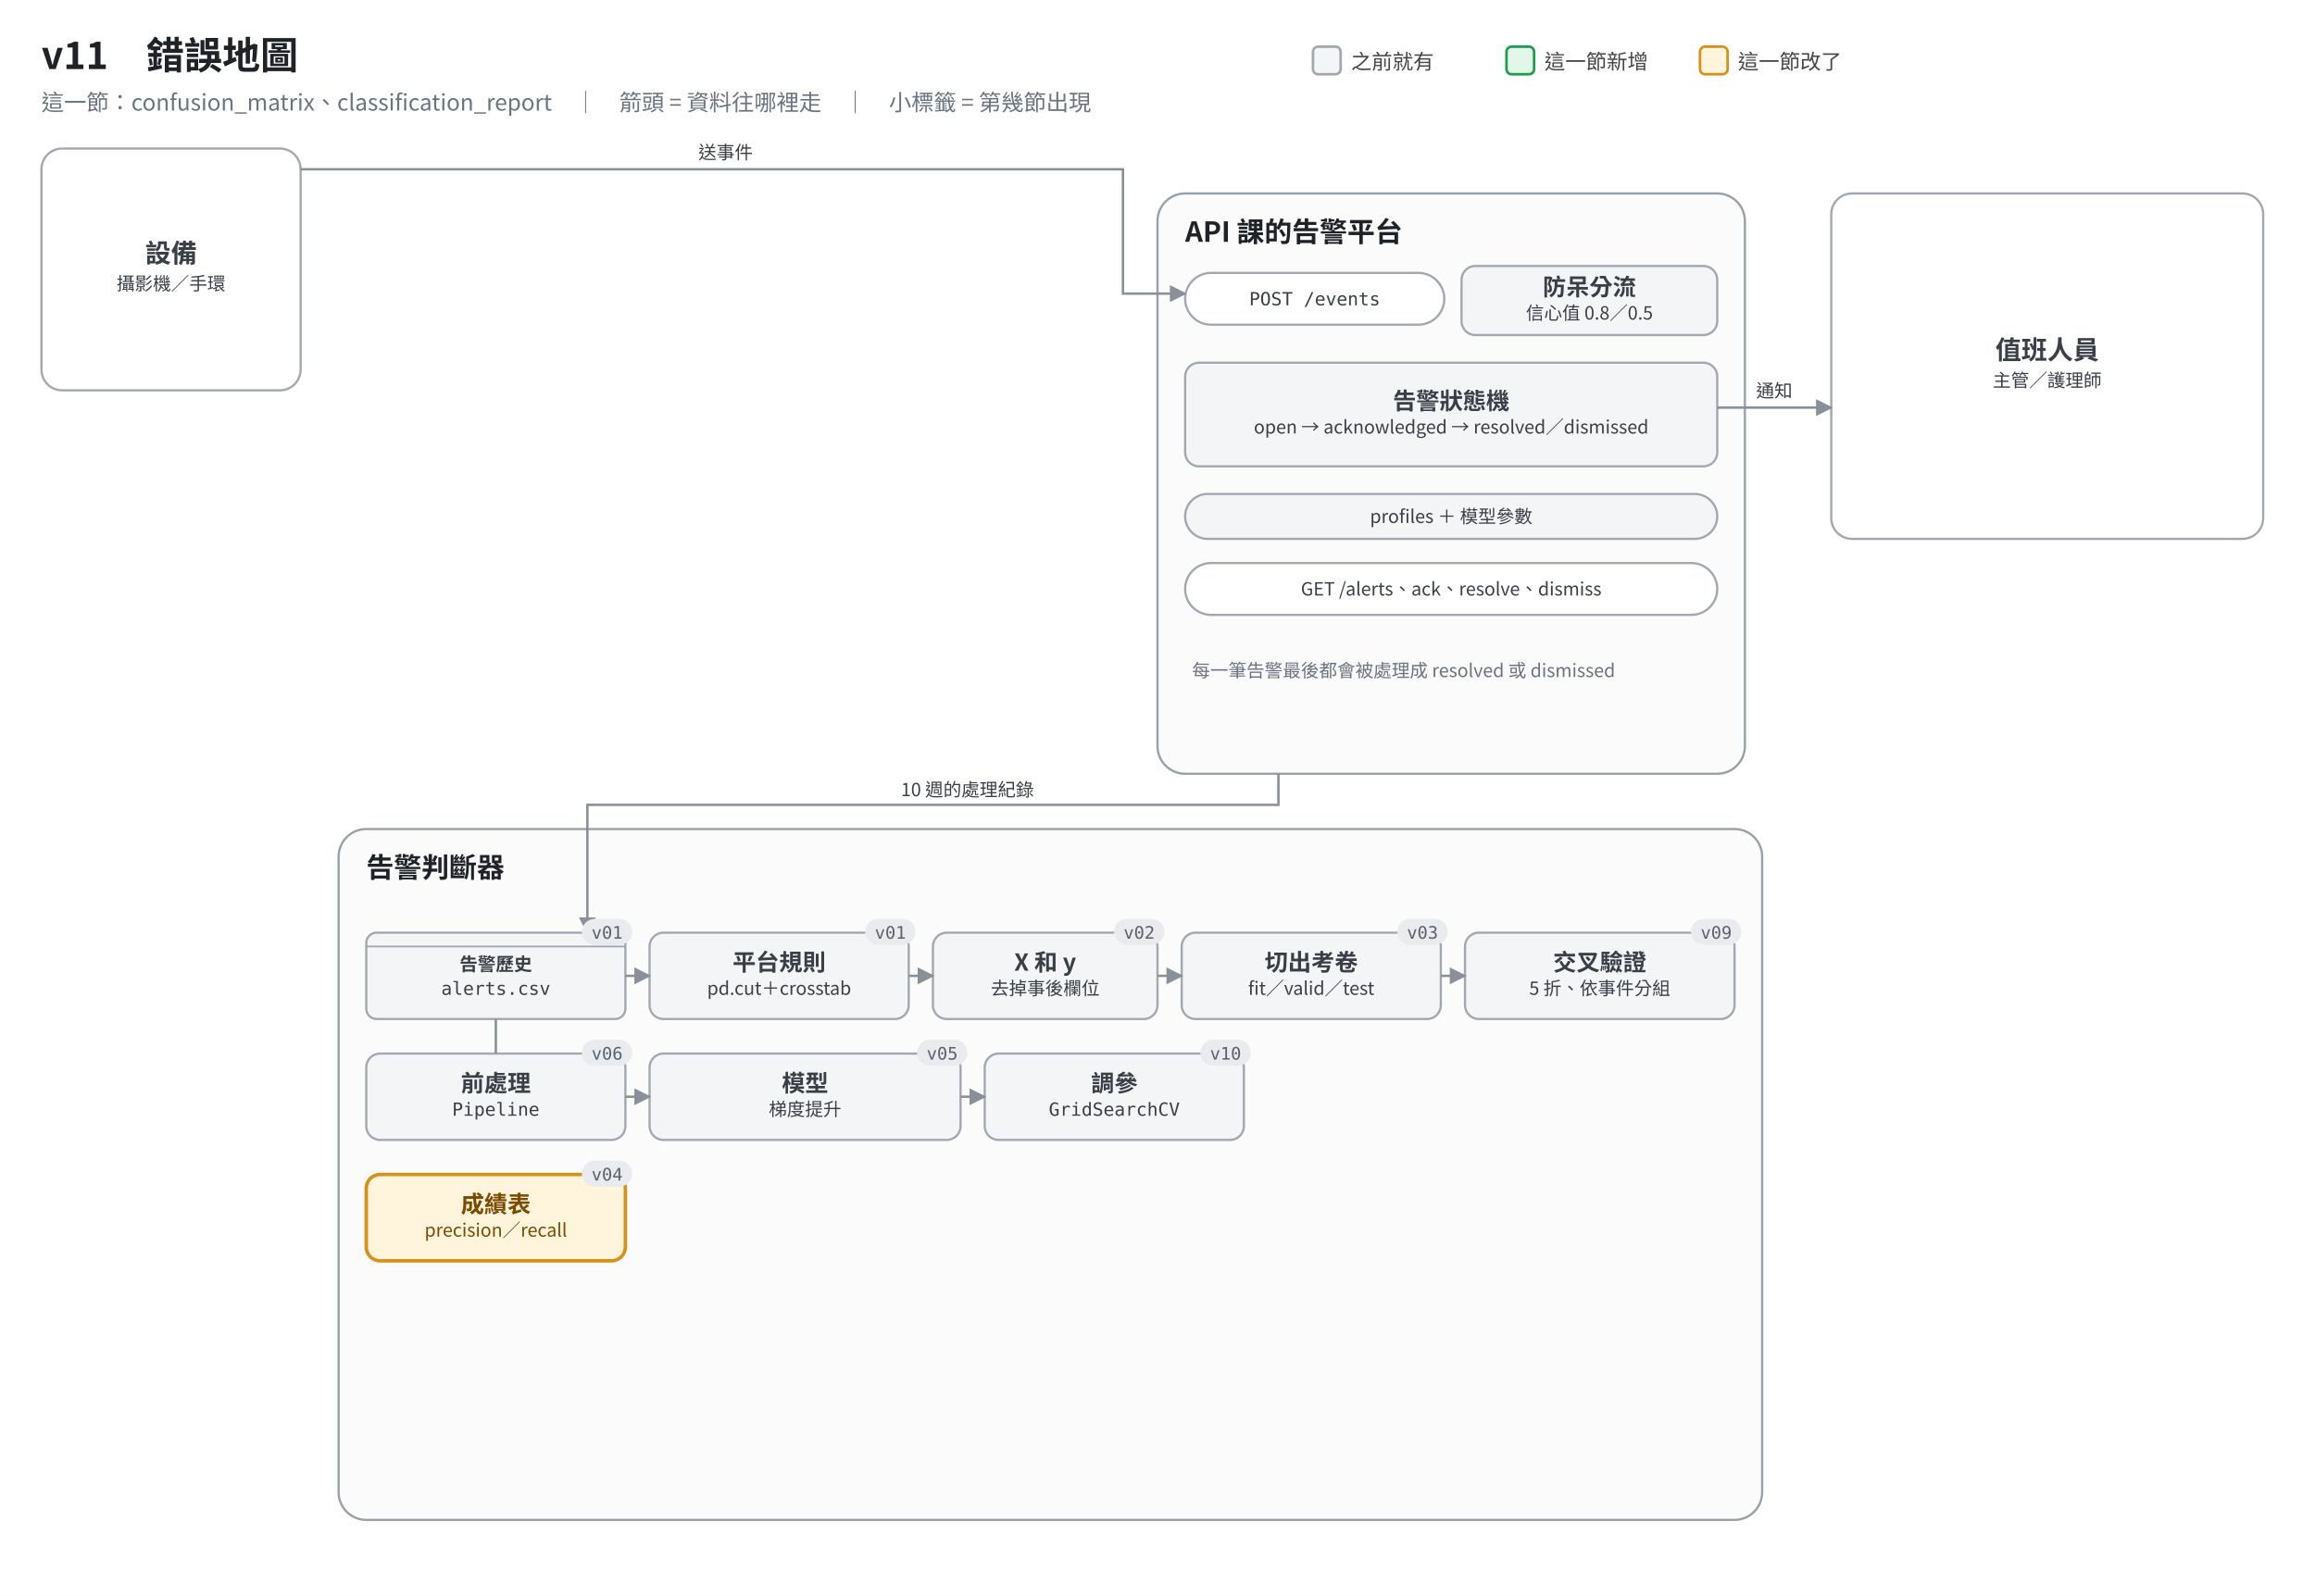
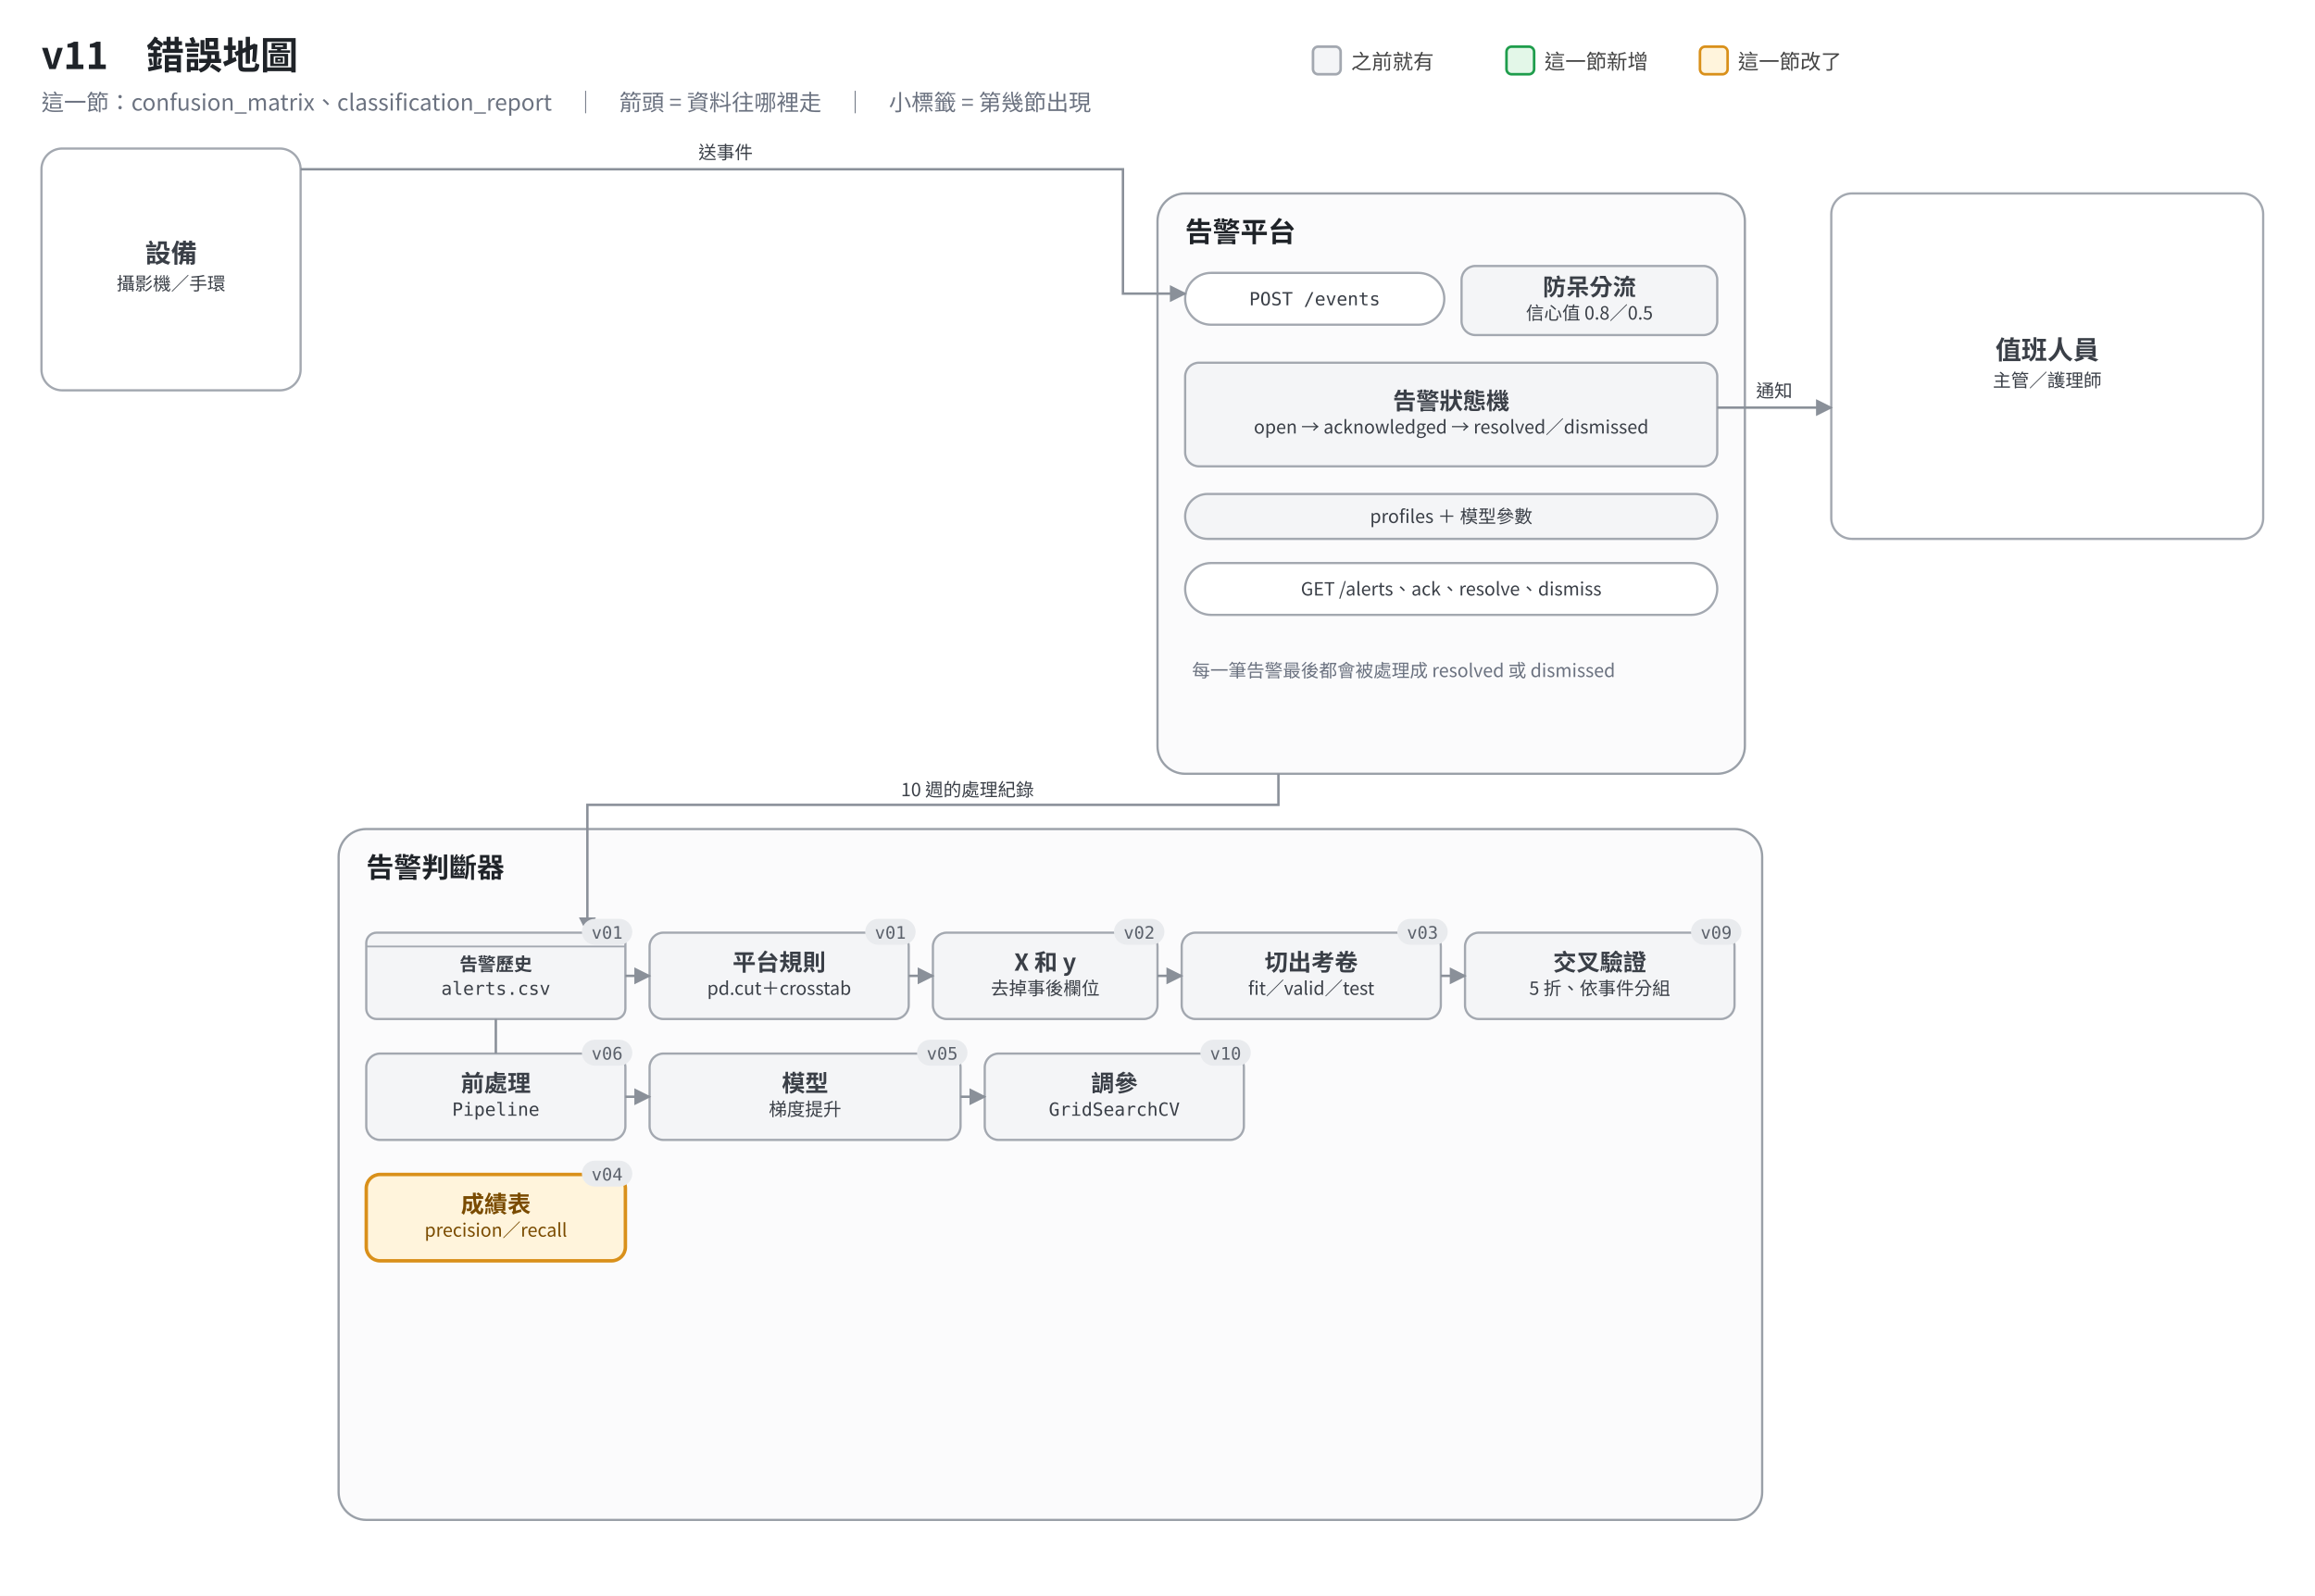
<svg xmlns="http://www.w3.org/2000/svg" viewBox="0 0 1340 924" width="1340" height="924">
  <defs>
    <marker id="arr-old" viewBox="0 0 10 10" refX="9" refY="5" markerWidth="7" markerHeight="7" orient="auto-start-reverse">
      <path d="M0,0 L10,5 L0,10 z" fill="#8a9099" />
    </marker>
    <marker id="arr-new" viewBox="0 0 10 10" refX="9" refY="5" markerWidth="7" markerHeight="7" orient="auto-start-reverse">
      <path d="M0,0 L10,5 L0,10 z" fill="#1f9d4c" />
    </marker>
    <marker id="arr-changed" viewBox="0 0 10 10" refX="9" refY="5" markerWidth="7" markerHeight="7" orient="auto-start-reverse">
      <path d="M0,0 L10,5 L0,10 z" fill="#d9901a" />
    </marker>
    <marker id="arr-error" viewBox="0 0 10 10" refX="9" refY="5" markerWidth="7" markerHeight="7" orient="auto-start-reverse">
      <path d="M0,0 L10,5 L0,10 z" fill="#d33a3a" />
    </marker>
  </defs>
  <rect width="1340" height="924" fill="#ffffff" />
  <text x="24" y="40" font-family="'PingFang TC','Noto Sans TC','Noto Sans CJK TC','Microsoft JhengHei',sans-serif" font-size="22" fill="#1f2328" font-weight="bold" text-anchor="start">v11　錯誤地圖</text>
  <text x="24" y="64" font-family="'PingFang TC','Noto Sans TC','Noto Sans CJK TC','Microsoft JhengHei',sans-serif" font-size="13" fill="#6b7280" font-weight="normal" text-anchor="start">這一節：confusion_matrix、classification_report　｜　箭頭 = 資料往哪裡走　｜　小標籤 = 第幾節出現</text>
  <rect x="760" y="27" width="16" height="16" rx="3" fill="#f4f5f7" stroke="#a3a8b0" stroke-width="1.5" />
  <text x="782" y="40" font-family="'PingFang TC','Noto Sans TC','Noto Sans CJK TC','Microsoft JhengHei',sans-serif" font-size="12" fill="#444" font-weight="normal" text-anchor="start">之前就有</text>
  <rect x="872" y="27" width="16" height="16" rx="3" fill="#e3f7e8" stroke="#1f9d4c" stroke-width="1.5" />
  <text x="894" y="40" font-family="'PingFang TC','Noto Sans TC','Noto Sans CJK TC','Microsoft JhengHei',sans-serif" font-size="12" fill="#444" font-weight="normal" text-anchor="start">這一節新增</text>
  <rect x="984" y="27" width="16" height="16" rx="3" fill="#fff4dc" stroke="#d9901a" stroke-width="1.5" />
  <text x="1006" y="40" font-family="'PingFang TC','Noto Sans TC','Noto Sans CJK TC','Microsoft JhengHei',sans-serif" font-size="12" fill="#444" font-weight="normal" text-anchor="start">這一節改了</text>
  <rect x="670" y="112" width="340" height="336" rx="16" fill="#fbfbfc" stroke="#9aa0a8" stroke-width="1.3" />
-   <text x="686" y="140" font-family="'PingFang TC','Noto Sans TC','Noto Sans CJK TC','Microsoft JhengHei',sans-serif" font-size="16" fill="#1f2328" font-weight="bold" text-anchor="start">API 課的告警平台</text>
+   <text x="686" y="140" font-family="'PingFang TC','Noto Sans TC','Noto Sans CJK TC','Microsoft JhengHei',sans-serif" font-size="16" fill="#1f2328" font-weight="bold" text-anchor="start">告警平台</text>
  <rect x="196" y="480" width="824" height="400" rx="16" fill="#fbfbfc" stroke="#9aa0a8" stroke-width="1.3" />
  <text x="212" y="508" font-family="'PingFang TC','Noto Sans TC','Noto Sans CJK TC','Microsoft JhengHei',sans-serif" font-size="16" fill="#1f2328" font-weight="bold" text-anchor="start">告警判斷器</text>
  <rect x="24" y="86" width="150" height="140" rx="12" fill="#ffffff" stroke="#a3a8b0" stroke-width="1.3" />
  <text x="99" y="152" font-family="'PingFang TC','Noto Sans TC','Noto Sans CJK TC','Microsoft JhengHei',sans-serif" font-size="15" fill="#3a3f47" font-weight="bold" text-anchor="middle">設備</text>
  <text x="99" y="168" font-family="'PingFang TC','Noto Sans TC','Noto Sans CJK TC','Microsoft JhengHei',sans-serif" font-size="10.5" fill="#3a3f47" font-weight="normal" text-anchor="middle">攝影機／手環</text>
  <rect x="686" y="158" width="150" height="30" rx="15" fill="#ffffff" stroke="#a3a8b0" stroke-width="1.3" />
  <text x="761" y="176.78" font-family="'SF Mono',Menlo,Consolas,'DejaVu Sans Mono',monospace" font-size="10.5" fill="#3a3f47" font-weight="normal" text-anchor="middle">POST /events</text>
  <rect x="846" y="154" width="148" height="40" rx="8" fill="#f4f5f7" stroke="#a3a8b0" stroke-width="1.3" />
  <text x="920" y="171" font-family="'PingFang TC','Noto Sans TC','Noto Sans CJK TC','Microsoft JhengHei',sans-serif" font-size="13.5" fill="#3a3f47" font-weight="bold" text-anchor="middle">防呆分流</text>
  <text x="920" y="185" font-family="'PingFang TC','Noto Sans TC','Noto Sans CJK TC','Microsoft JhengHei',sans-serif" font-size="10.5" fill="#3a3f47" font-weight="normal" text-anchor="middle">信心值 0.8／0.5</text>
  <rect x="686" y="210" width="308" height="60" rx="8" fill="#f4f5f7" stroke="#a3a8b0" stroke-width="1.3" />
  <text x="840" y="237" font-family="'PingFang TC','Noto Sans TC','Noto Sans CJK TC','Microsoft JhengHei',sans-serif" font-size="13.5" fill="#3a3f47" font-weight="bold" text-anchor="middle">告警狀態機</text>
  <text x="840" y="251" font-family="'PingFang TC','Noto Sans TC','Noto Sans CJK TC','Microsoft JhengHei',sans-serif" font-size="10.5" fill="#3a3f47" font-weight="normal" text-anchor="middle">open → acknowledged → resolved／dismissed</text>
  <rect x="686" y="286" width="308" height="26" rx="13" fill="#f4f5f7" stroke="#a3a8b0" stroke-width="1.3" />
  <text x="840" y="302.78" font-family="'PingFang TC','Noto Sans TC','Noto Sans CJK TC','Microsoft JhengHei',sans-serif" font-size="10.5" fill="#3a3f47" font-weight="normal" text-anchor="middle">profiles ＋ 模型參數</text>
  <rect x="686" y="326" width="308" height="30" rx="15" fill="#ffffff" stroke="#a3a8b0" stroke-width="1.3" />
  <text x="840" y="344.78" font-family="'PingFang TC','Noto Sans TC','Noto Sans CJK TC','Microsoft JhengHei',sans-serif" font-size="10.5" fill="#3a3f47" font-weight="normal" text-anchor="middle">GET /alerts、ack、resolve、dismiss</text>
  <text x="690" y="392" font-family="'PingFang TC','Noto Sans TC','Noto Sans CJK TC','Microsoft JhengHei',sans-serif" font-size="10.5" fill="#6b7280" font-weight="normal" text-anchor="start">每一筆告警最後都會被處理成 resolved 或 dismissed</text>
  <rect x="1060" y="112" width="250" height="200" rx="12" fill="#ffffff" stroke="#a3a8b0" stroke-width="1.3" />
  <text x="1185" y="208" font-family="'PingFang TC','Noto Sans TC','Noto Sans CJK TC','Microsoft JhengHei',sans-serif" font-size="15" fill="#3a3f47" font-weight="bold" text-anchor="middle">值班人員</text>
  <text x="1185" y="224" font-family="'PingFang TC','Noto Sans TC','Noto Sans CJK TC','Microsoft JhengHei',sans-serif" font-size="10.5" fill="#3a3f47" font-weight="normal" text-anchor="middle">主管／護理師</text>
  <rect x="212" y="540" width="150" height="50" rx="6" fill="#f4f5f7" stroke="#a3a8b0" stroke-width="1.3" />
  <path d="M212,548 h150" stroke="#a3a8b0" stroke-width="1" />
  <text x="287" y="562" font-family="'PingFang TC','Noto Sans TC','Noto Sans CJK TC','Microsoft JhengHei',sans-serif" font-size="10.5" fill="#3a3f47" font-weight="bold" text-anchor="middle">告警歷史</text>
  <text x="287" y="576" font-family="'SF Mono',Menlo,Consolas,'DejaVu Sans Mono',monospace" font-size="10.5" fill="#3a3f47" font-weight="normal" text-anchor="middle">alerts.csv</text>
  <rect x="376" y="540" width="150" height="50" rx="8" fill="#f4f5f7" stroke="#a3a8b0" stroke-width="1.3" />
  <text x="451" y="562" font-family="'PingFang TC','Noto Sans TC','Noto Sans CJK TC','Microsoft JhengHei',sans-serif" font-size="13.5" fill="#3a3f47" font-weight="bold" text-anchor="middle">平台規則</text>
  <text x="451" y="576" font-family="'PingFang TC','Noto Sans TC','Noto Sans CJK TC','Microsoft JhengHei',sans-serif" font-size="10.5" fill="#3a3f47" font-weight="normal" text-anchor="middle">pd.cut＋crosstab</text>
  <rect x="540" y="540" width="130" height="50" rx="8" fill="#f4f5f7" stroke="#a3a8b0" stroke-width="1.3" />
  <text x="605" y="562" font-family="'PingFang TC','Noto Sans TC','Noto Sans CJK TC','Microsoft JhengHei',sans-serif" font-size="13.5" fill="#3a3f47" font-weight="bold" text-anchor="middle">X 和 y</text>
  <text x="605" y="576" font-family="'PingFang TC','Noto Sans TC','Noto Sans CJK TC','Microsoft JhengHei',sans-serif" font-size="10.5" fill="#3a3f47" font-weight="normal" text-anchor="middle">去掉事後欄位</text>
  <rect x="684" y="540" width="150" height="50" rx="8" fill="#f4f5f7" stroke="#a3a8b0" stroke-width="1.3" />
  <text x="759" y="562" font-family="'PingFang TC','Noto Sans TC','Noto Sans CJK TC','Microsoft JhengHei',sans-serif" font-size="13.5" fill="#3a3f47" font-weight="bold" text-anchor="middle">切出考卷</text>
  <text x="759" y="576" font-family="'PingFang TC','Noto Sans TC','Noto Sans CJK TC','Microsoft JhengHei',sans-serif" font-size="10.5" fill="#3a3f47" font-weight="normal" text-anchor="middle">fit／valid／test</text>
  <rect x="848" y="540" width="156" height="50" rx="8" fill="#f4f5f7" stroke="#a3a8b0" stroke-width="1.3" />
  <text x="926" y="562" font-family="'PingFang TC','Noto Sans TC','Noto Sans CJK TC','Microsoft JhengHei',sans-serif" font-size="13.5" fill="#3a3f47" font-weight="bold" text-anchor="middle">交叉驗證</text>
  <text x="926" y="576" font-family="'PingFang TC','Noto Sans TC','Noto Sans CJK TC','Microsoft JhengHei',sans-serif" font-size="10.5" fill="#3a3f47" font-weight="normal" text-anchor="middle">5 折、依事件分組</text>
  <rect x="212" y="610" width="150" height="50" rx="8" fill="#f4f5f7" stroke="#a3a8b0" stroke-width="1.3" />
  <text x="287" y="632" font-family="'PingFang TC','Noto Sans TC','Noto Sans CJK TC','Microsoft JhengHei',sans-serif" font-size="13.5" fill="#3a3f47" font-weight="bold" text-anchor="middle">前處理</text>
  <text x="287" y="646" font-family="'SF Mono',Menlo,Consolas,'DejaVu Sans Mono',monospace" font-size="10.5" fill="#3a3f47" font-weight="normal" text-anchor="middle">Pipeline</text>
  <rect x="376" y="610" width="180" height="50" rx="8" fill="#f4f5f7" stroke="#a3a8b0" stroke-width="1.3" />
  <text x="466" y="632" font-family="'PingFang TC','Noto Sans TC','Noto Sans CJK TC','Microsoft JhengHei',sans-serif" font-size="13.5" fill="#3a3f47" font-weight="bold" text-anchor="middle">模型</text>
  <text x="466" y="646" font-family="'PingFang TC','Noto Sans TC','Noto Sans CJK TC','Microsoft JhengHei',sans-serif" font-size="10.5" fill="#3a3f47" font-weight="normal" text-anchor="middle">梯度提升</text>
  <rect x="570" y="610" width="150" height="50" rx="8" fill="#f4f5f7" stroke="#a3a8b0" stroke-width="1.3" />
  <text x="645" y="632" font-family="'PingFang TC','Noto Sans TC','Noto Sans CJK TC','Microsoft JhengHei',sans-serif" font-size="13.5" fill="#3a3f47" font-weight="bold" text-anchor="middle">調參</text>
  <text x="645" y="646" font-family="'SF Mono',Menlo,Consolas,'DejaVu Sans Mono',monospace" font-size="10.5" fill="#3a3f47" font-weight="normal" text-anchor="middle">GridSearchCV</text>
  <rect x="212" y="680" width="150" height="50" rx="8" fill="#fff4dc" stroke="#d9901a" stroke-width="2" />
  <text x="287" y="702" font-family="'PingFang TC','Noto Sans TC','Noto Sans CJK TC','Microsoft JhengHei',sans-serif" font-size="13.5" fill="#7a4b00" font-weight="bold" text-anchor="middle">成績表</text>
  <text x="287" y="716" font-family="'PingFang TC','Noto Sans TC','Noto Sans CJK TC','Microsoft JhengHei',sans-serif" font-size="10.5" fill="#7a4b00" font-weight="normal" text-anchor="middle">precision／recall</text>
  <polyline points="174,98 650,98 650,170 686,170" fill="none" stroke="#8a9099" stroke-width="1.4" marker-end="url(#arr-old)" />
  <text x="420" y="92" font-family="'PingFang TC','Noto Sans TC','Noto Sans CJK TC','Microsoft JhengHei',sans-serif" font-size="10.5" fill="#3a3f47" text-anchor="middle" stroke="#fff" stroke-width="4" paint-order="stroke">送事件</text>
  <polyline points="994,236 1060,236" fill="none" stroke="#8a9099" stroke-width="1.4" marker-end="url(#arr-old)" />
  <text x="1027" y="230" font-family="'PingFang TC','Noto Sans TC','Noto Sans CJK TC','Microsoft JhengHei',sans-serif" font-size="10.5" fill="#3a3f47" text-anchor="middle" stroke="#fff" stroke-width="4" paint-order="stroke">通知</text>
  <polyline points="740,448 740,466 340,466 340,540" fill="none" stroke="#8a9099" stroke-width="1.4" marker-end="url(#arr-old)" />
  <text x="560" y="461" font-family="'PingFang TC','Noto Sans TC','Noto Sans CJK TC','Microsoft JhengHei',sans-serif" font-size="10.5" fill="#3a3f47" text-anchor="middle" stroke="#fff" stroke-width="4" paint-order="stroke">10 週的處理紀錄</text>
  <polyline points="362,565 376,565" fill="none" stroke="#8a9099" stroke-width="1.4" marker-end="url(#arr-old)" />
  <polyline points="526,565 540,565" fill="none" stroke="#8a9099" stroke-width="1.4" marker-end="url(#arr-old)" />
  <polyline points="670,565 684,565" fill="none" stroke="#8a9099" stroke-width="1.4" marker-end="url(#arr-old)" />
  <polyline points="834,565 848,565" fill="none" stroke="#8a9099" stroke-width="1.4" marker-end="url(#arr-old)" />
  <polyline points="362,635 376,635" fill="none" stroke="#8a9099" stroke-width="1.4" marker-end="url(#arr-old)" />
  <polyline points="556,635 570,635" fill="none" stroke="#8a9099" stroke-width="1.4" marker-end="url(#arr-old)" />
  <polyline points="287,610 287,590" fill="none" stroke="#8a9099" stroke-width="1.4" />
  <rect x="336.8" y="532" width="29.2" height="15" rx="7.5" fill="#e9ebee" />
  <text x="351.4" y="543.5" font-family="'SF Mono',Menlo,Consolas,'DejaVu Sans Mono',monospace" font-size="10" fill="#5b616b" font-weight="normal" text-anchor="middle">v01</text>
  <rect x="500.8" y="532" width="29.2" height="15" rx="7.5" fill="#e9ebee" />
  <text x="515.4" y="543.5" font-family="'SF Mono',Menlo,Consolas,'DejaVu Sans Mono',monospace" font-size="10" fill="#5b616b" font-weight="normal" text-anchor="middle">v01</text>
  <rect x="644.8" y="532" width="29.2" height="15" rx="7.5" fill="#e9ebee" />
  <text x="659.4" y="543.5" font-family="'SF Mono',Menlo,Consolas,'DejaVu Sans Mono',monospace" font-size="10" fill="#5b616b" font-weight="normal" text-anchor="middle">v02</text>
  <rect x="808.8" y="532" width="29.2" height="15" rx="7.5" fill="#e9ebee" />
  <text x="823.4" y="543.5" font-family="'SF Mono',Menlo,Consolas,'DejaVu Sans Mono',monospace" font-size="10" fill="#5b616b" font-weight="normal" text-anchor="middle">v03</text>
  <rect x="978.8" y="532" width="29.2" height="15" rx="7.5" fill="#e9ebee" />
  <text x="993.4" y="543.5" font-family="'SF Mono',Menlo,Consolas,'DejaVu Sans Mono',monospace" font-size="10" fill="#5b616b" font-weight="normal" text-anchor="middle">v09</text>
  <rect x="336.8" y="602" width="29.2" height="15" rx="7.5" fill="#e9ebee" />
  <text x="351.4" y="613.5" font-family="'SF Mono',Menlo,Consolas,'DejaVu Sans Mono',monospace" font-size="10" fill="#5b616b" font-weight="normal" text-anchor="middle">v06</text>
  <rect x="530.8" y="602" width="29.2" height="15" rx="7.5" fill="#e9ebee" />
  <text x="545.4" y="613.5" font-family="'SF Mono',Menlo,Consolas,'DejaVu Sans Mono',monospace" font-size="10" fill="#5b616b" font-weight="normal" text-anchor="middle">v05</text>
  <rect x="694.8" y="602" width="29.2" height="15" rx="7.5" fill="#e9ebee" />
  <text x="709.4" y="613.5" font-family="'SF Mono',Menlo,Consolas,'DejaVu Sans Mono',monospace" font-size="10" fill="#5b616b" font-weight="normal" text-anchor="middle">v10</text>
  <rect x="336.8" y="672" width="29.2" height="15" rx="7.5" fill="#e9ebee" />
  <text x="351.4" y="683.5" font-family="'SF Mono',Menlo,Consolas,'DejaVu Sans Mono',monospace" font-size="10" fill="#5b616b" font-weight="normal" text-anchor="middle">v04</text>
</svg>
